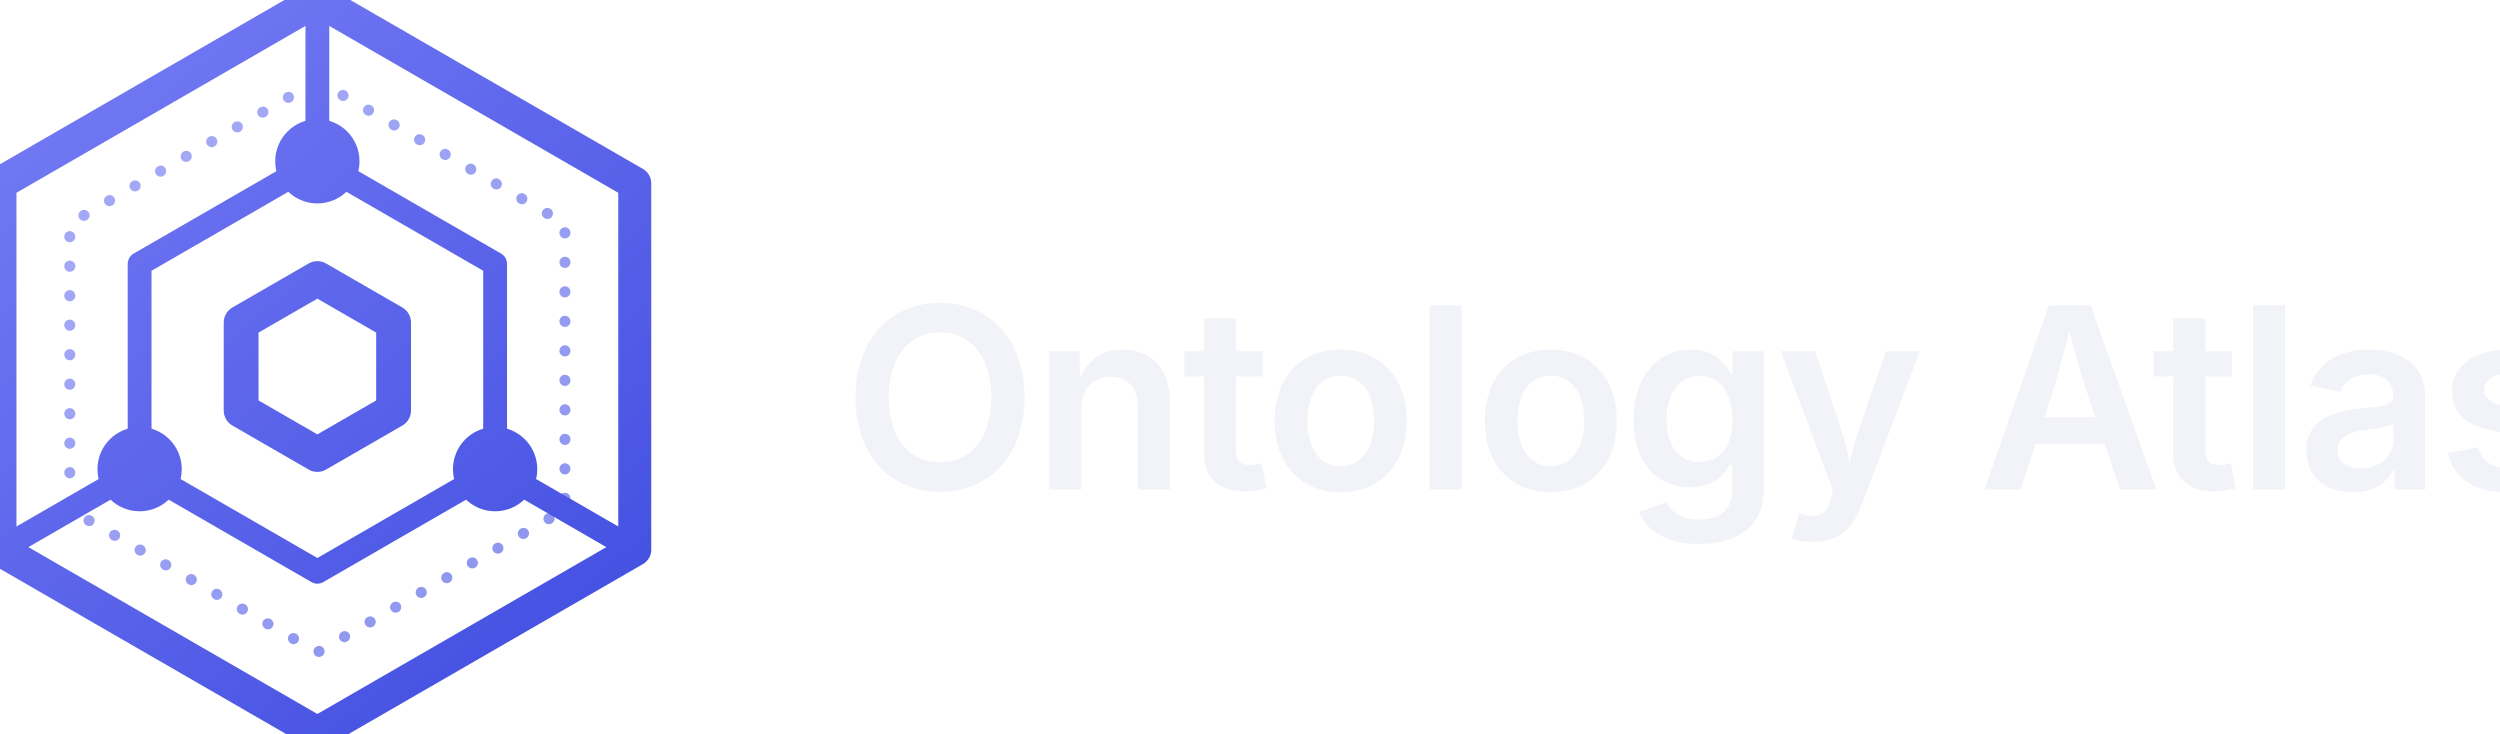
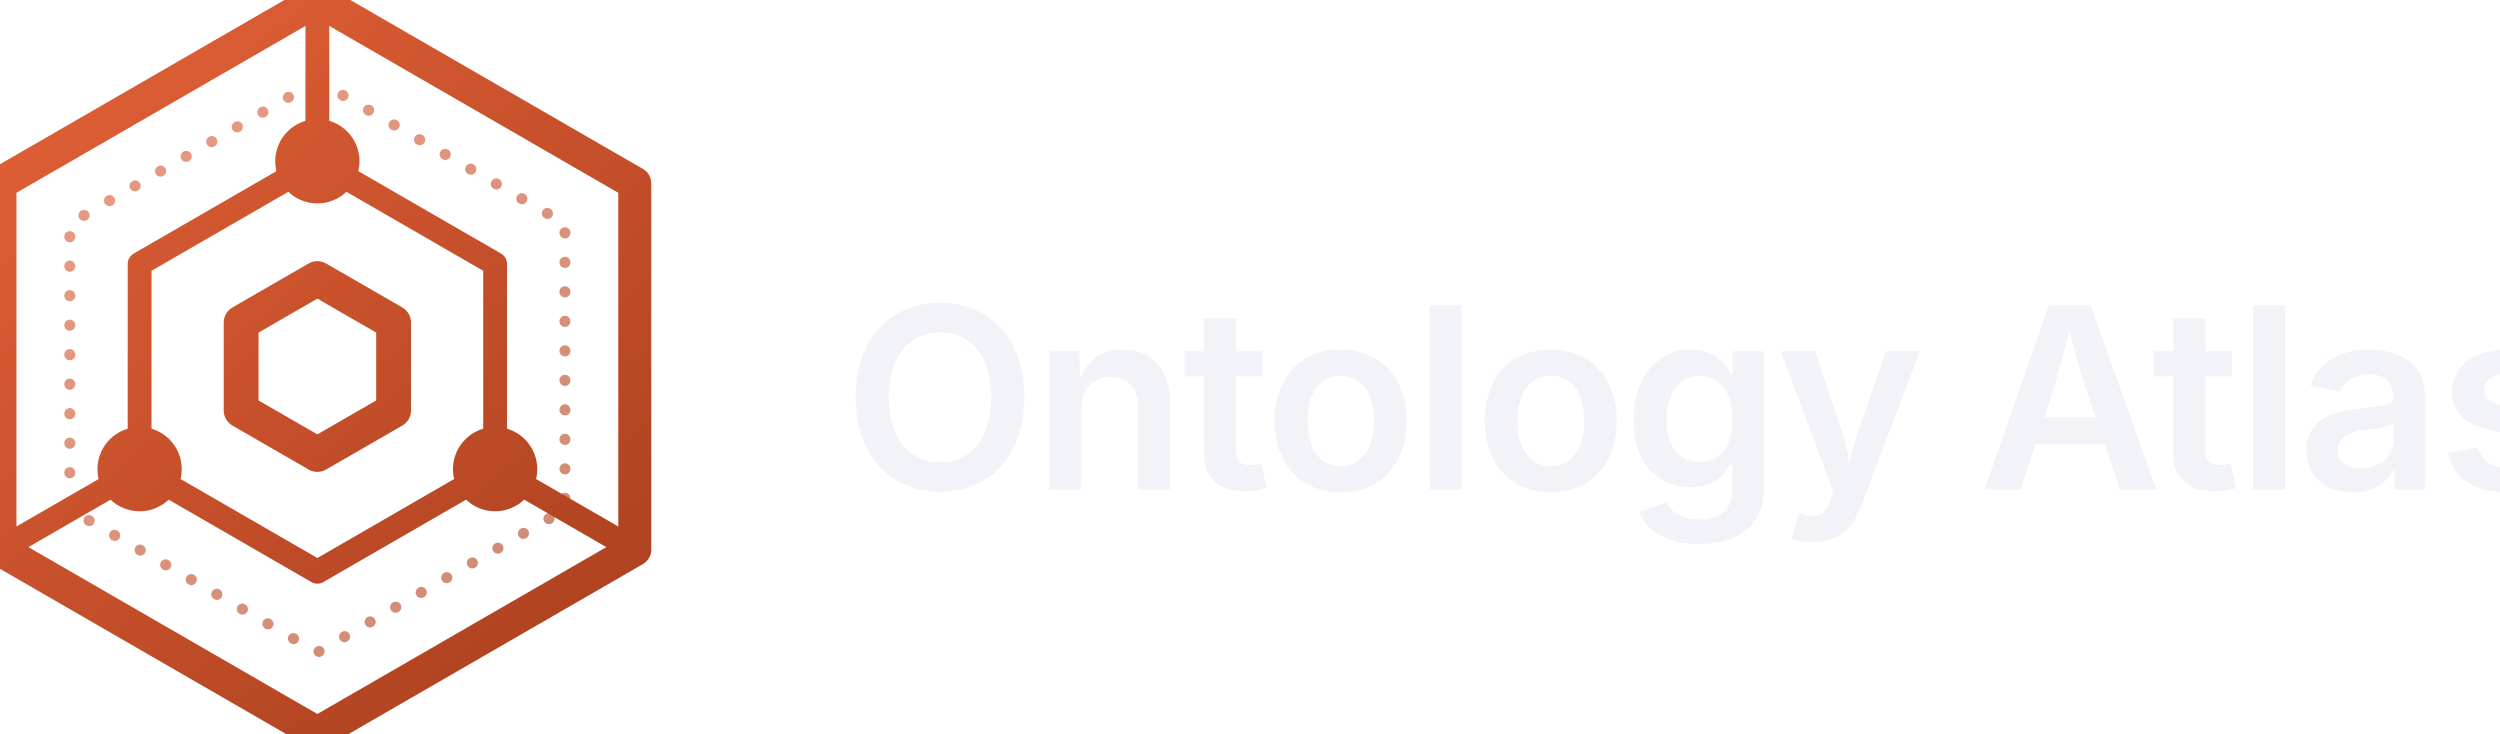
<svg xmlns="http://www.w3.org/2000/svg" viewBox="2.07 2.07 313.32 91.87" role="img" aria-label="Ontology Atlas — Map your codebase knowledge.">
  <g transform="translate(-16.95 -10.79) scale(0.229665)">
    <defs>
      <linearGradient id="atlasMark" gradientUnits="userSpaceOnUse" x1="82.8" y1="56" x2="429.2" y2="456">
-         <stop offset="0" stop-color="#787EF6" />
-         <stop offset="1" stop-color="#3E4BDF" />
+         <stop offset="0" stop-color="#E46238" />
+         <stop offset="1" stop-color="#A83E1D" />
      </linearGradient>
    </defs>
    <g fill="none" stroke="url(#atlasMark)" stroke-linejoin="round" stroke-linecap="round">
      <path d="M 256 56 L 429.2 156 L 429.2 356 L 256 456 L 82.8 356 L 82.8 156 Z" stroke-width="18" />
      <path d="M 256 100 L 391.1 178 L 391.1 334 L 256 412 L 120.9 334 L 120.9 178 Z" stroke-width="6" stroke-dasharray="0.1 16" stroke-opacity="0.62" />
      <path d="M 256 144 L 353 200 L 353 312 L 256 368 L 159 312 L 159 200 Z" stroke-width="13" />
      <path d="M 256 208 L 297.6 232 L 297.6 280 L 256 304 L 214.4 280 L 214.4 232 Z" stroke-width="19" />
      <line x1="256" y1="56" x2="256" y2="144" stroke-width="13" />
      <line x1="429.2" y1="356" x2="353" y2="312" stroke-width="13" />
      <line x1="82.8" y1="356" x2="159" y2="312" stroke-width="13" />
    </g>
    <g fill="url(#atlasMark)">
      <circle cx="256" cy="144" r="23" />
      <circle cx="353" cy="312" r="23" />
      <circle cx="159" cy="312" r="23" />
    </g>
  </g>
  <text x="107.7" y="63.4" fill="#F2F3F8" font-family="Pretendard Variable, Pretendard, -apple-system, BlinkMacSystemFont, 'Segoe UI', sans-serif" font-size="31.7" font-weight="600" letter-spacing="-0.02em">Ontology Atlas</text>
</svg>
